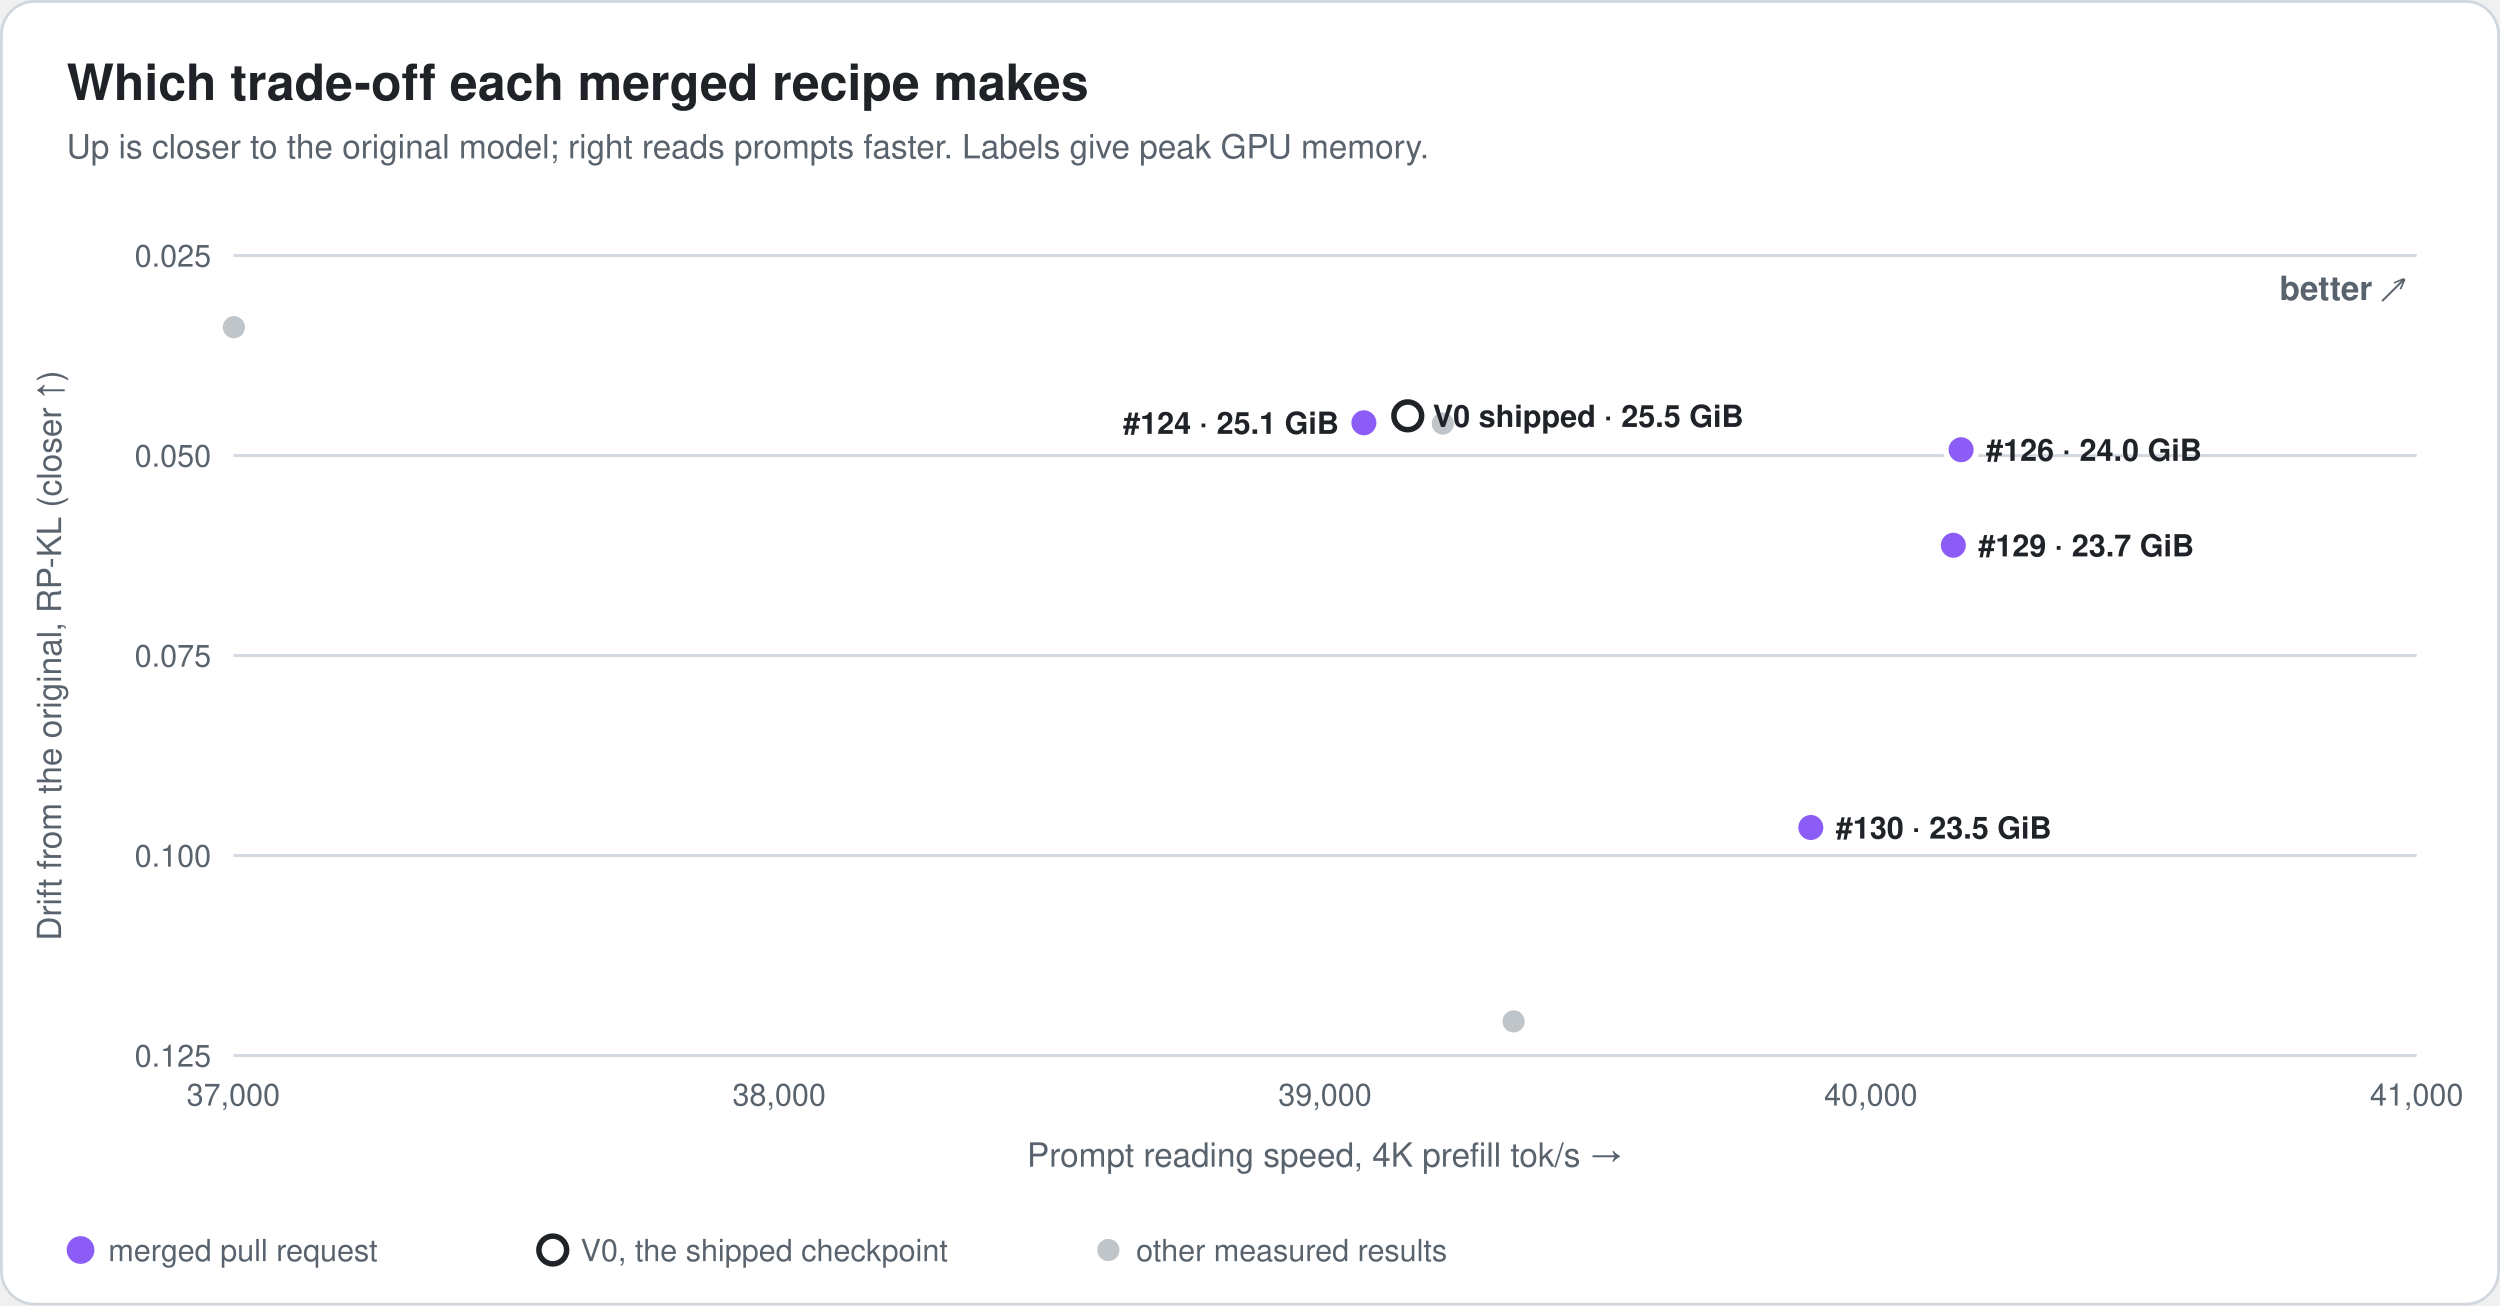
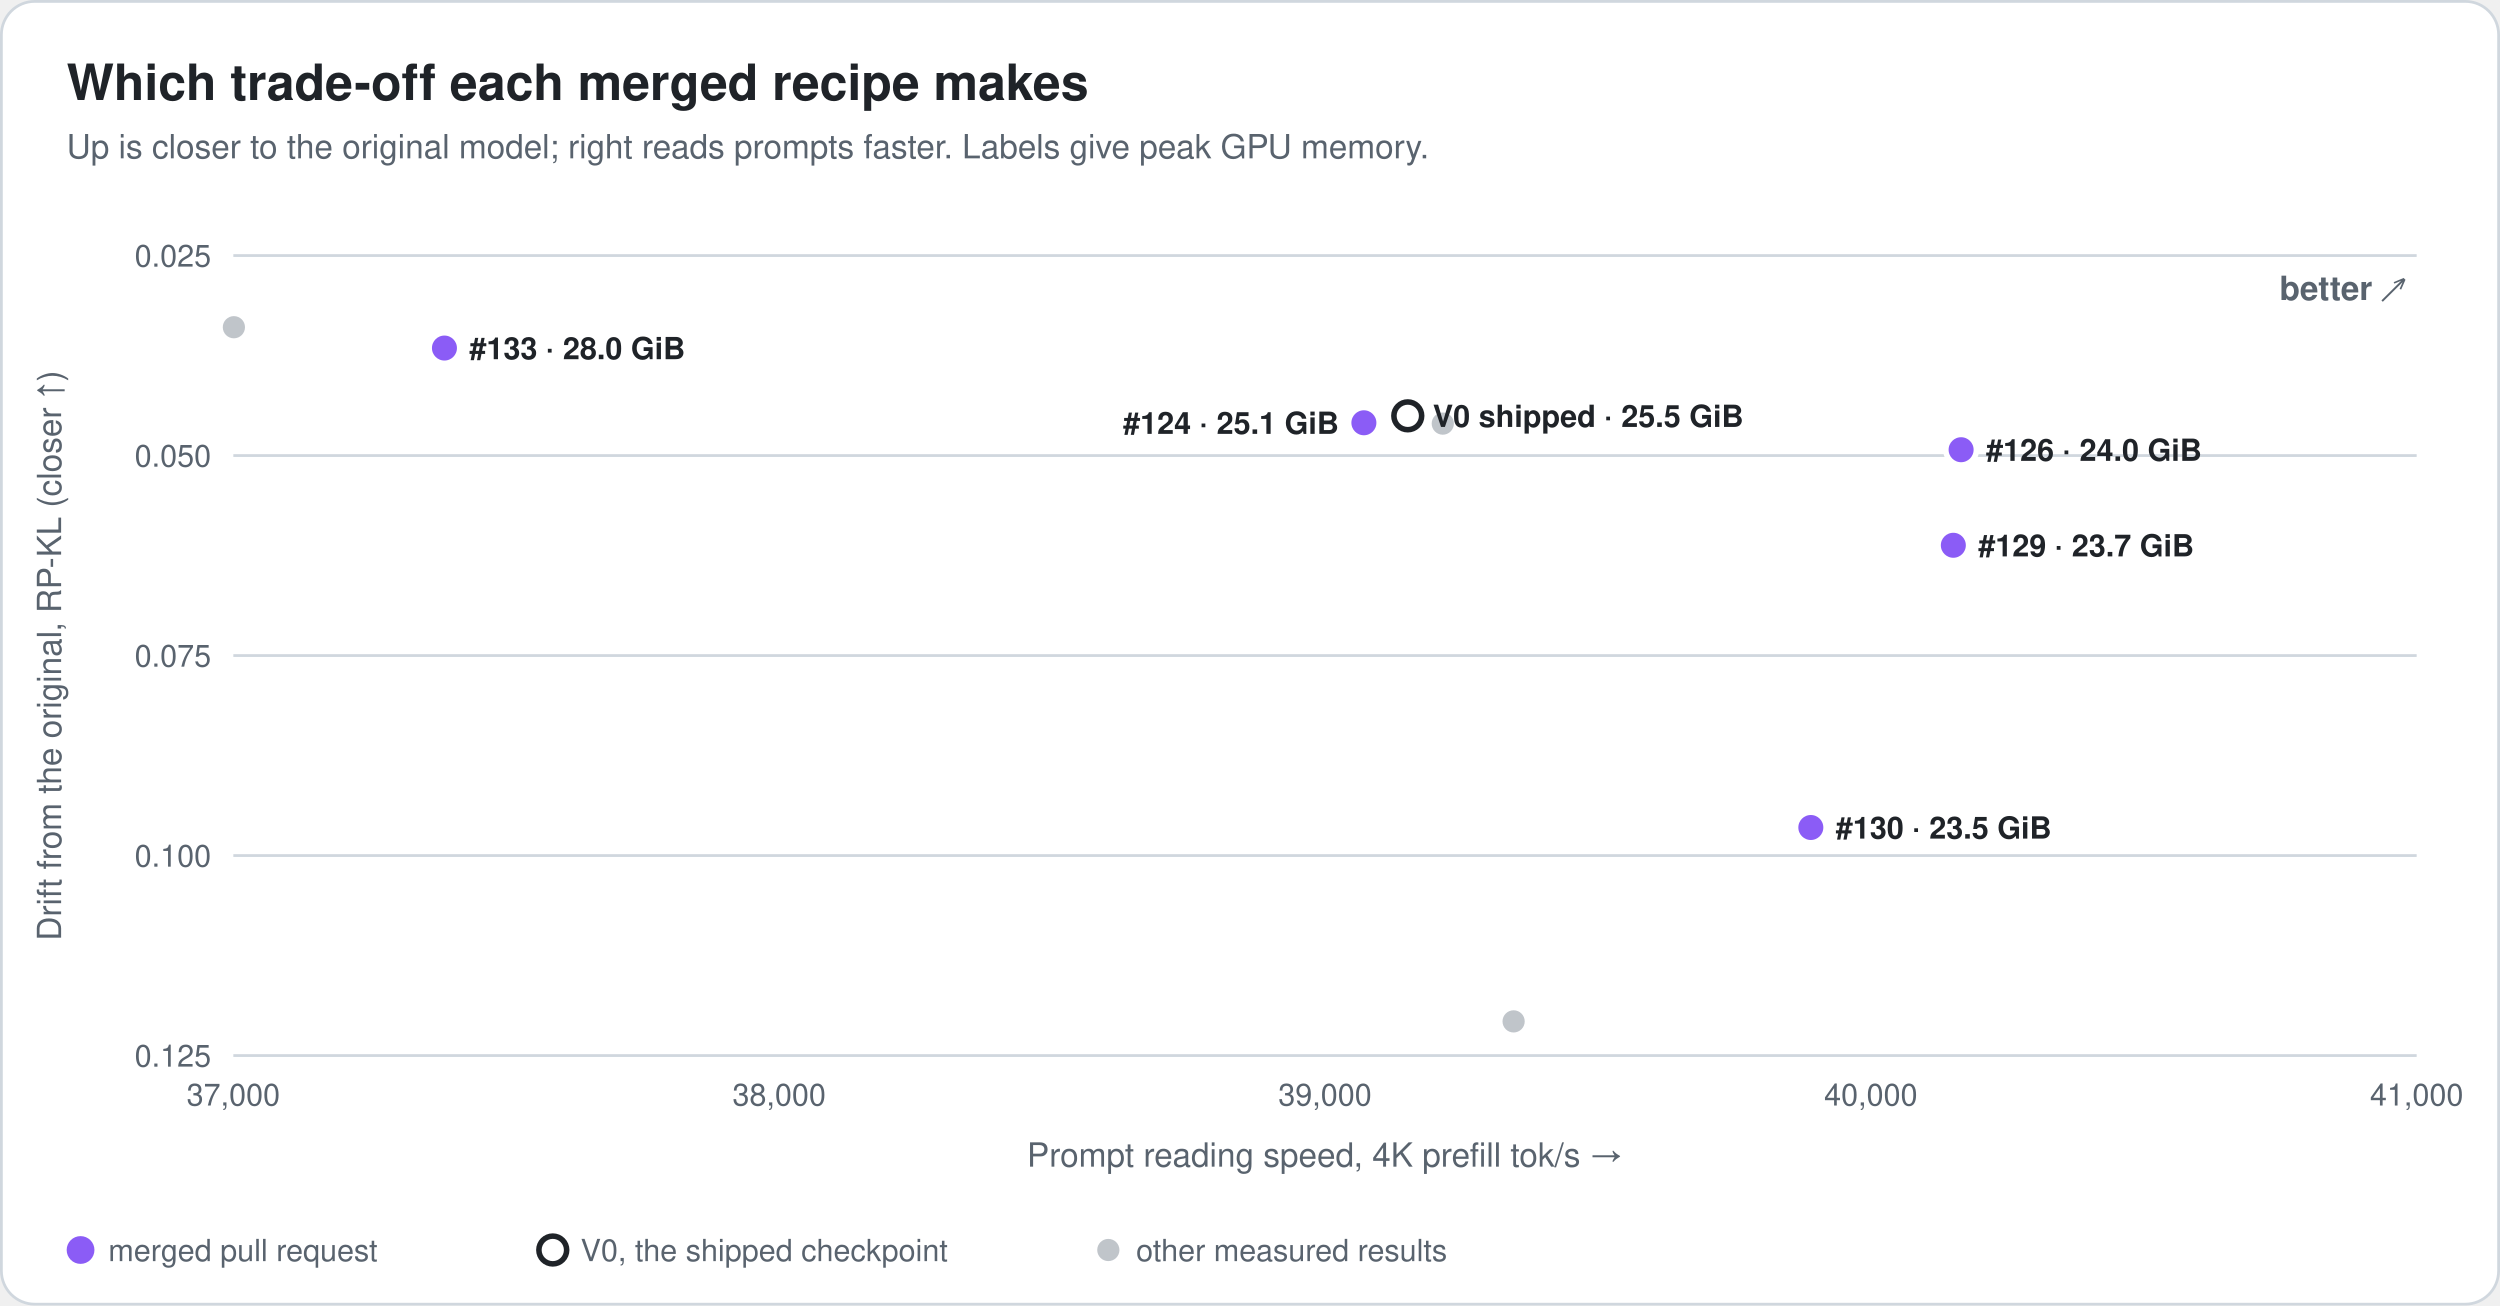
- <svg xmlns="http://www.w3.org/2000/svg" width="900" height="470" viewBox="0 0 900 470" font-family="-apple-system,BlinkMacSystemFont,'Segoe UI',Helvetica,Arial,sans-serif" role="img" aria-label="Trade-offs of 4 merged recipes against the shipped checkpoint">
+ <svg xmlns="http://www.w3.org/2000/svg" width="900" height="470" viewBox="0 0 900 470" font-family="-apple-system,BlinkMacSystemFont,'Segoe UI',Helvetica,Arial,sans-serif" role="img" aria-label="Trade-offs of 5 merged recipes against the shipped checkpoint">
  <style>
.bg{fill:#ffffff;stroke:#d0d7de}.t{fill:#1f2328}.m{fill:#59636e}.rule{stroke:#d0d7de}.ring{stroke:#ffffff}
.acc{fill:#8b5cf6}.accl{stroke:#8b5cf6}.wash{fill:#8b5cf6;fill-opacity:.1}.gry{fill:#8c959f}.rej{fill:#d03b3b}.track{fill:#eaeef2}.tk{stroke:#1f2328}
@media (prefers-color-scheme: dark){
.bg{fill:#0d1117;stroke:#30363d}.t{fill:#e6edf3}.m{fill:#9198a1}.rule{stroke:#30363d}.ring{stroke:#0d1117}
.acc{fill:#9a75f8}.accl{stroke:#9a75f8}.wash{fill:#9a75f8;fill-opacity:.14}.gry{fill:#9198a1}.rej{fill:#e5534b}.track{fill:#21262d}.tk{stroke:#e6edf3}}
</style>
  <rect class="bg" x="0.5" y="0.5" width="899" height="469" rx="12" />
  <text x="24.0" y="36.0" class="t" font-size="18" font-weight="600" text-anchor="start">Which trade-off each merged recipe makes</text>
  <text x="24.0" y="57.0" class="m" font-size="12" font-weight="400" text-anchor="start">Up is closer to the original model; right reads prompts faster. Labels give peak GPU memory.</text>
  <line class="rule" x1="84" x2="870" y1="92.0" y2="92.0" stroke-width="1" />
  <text x="76.0" y="96.0" class="m" font-size="11" font-weight="400" text-anchor="end">0.025</text>
  <line class="rule" x1="84" x2="870" y1="164.0" y2="164.0" stroke-width="1" />
  <text x="76.0" y="168.0" class="m" font-size="11" font-weight="400" text-anchor="end">0.050</text>
  <line class="rule" x1="84" x2="870" y1="236.0" y2="236.0" stroke-width="1" />
  <text x="76.0" y="240.0" class="m" font-size="11" font-weight="400" text-anchor="end">0.075</text>
  <line class="rule" x1="84" x2="870" y1="308.0" y2="308.0" stroke-width="1" />
  <text x="76.0" y="312.0" class="m" font-size="11" font-weight="400" text-anchor="end">0.100</text>
  <line class="rule" x1="84" x2="870" y1="380.0" y2="380.0" stroke-width="1" />
  <text x="76.0" y="384.0" class="m" font-size="11" font-weight="400" text-anchor="end">0.125</text>
  <text x="84.0" y="398.0" class="m" font-size="11" font-weight="400" text-anchor="middle">37,000</text>
  <text x="280.5" y="398.0" class="m" font-size="11" font-weight="400" text-anchor="middle">38,000</text>
  <text x="477.0" y="398.0" class="m" font-size="11" font-weight="400" text-anchor="middle">39,000</text>
  <text x="673.5" y="398.0" class="m" font-size="11" font-weight="400" text-anchor="middle">40,000</text>
  <text x="870.0" y="398.0" class="m" font-size="11" font-weight="400" text-anchor="middle">41,000</text>
  <text x="477.0" y="420.0" class="m" font-size="12" font-weight="400" text-anchor="middle">Prompt reading speed, 4K prefill tok/s →</text>
  <text x="22" y="236.0" class="m" font-size="12" text-anchor="middle" transform="rotate(-90 22 236.0)">Drift from the original, RP-KL (closer ↑)</text>
  <text x="866.0" y="108.0" class="m" font-size="12" font-weight="600" text-anchor="end">better ↗</text>
  <circle class="gry" cx="519.4" cy="152.5" r="4" opacity=".55" />
  <circle class="gry" cx="544.9" cy="367.7" r="4" opacity=".55" />
  <circle class="gry" cx="84.2" cy="117.8" r="4" opacity=".55" />
  <circle class="tk" cx="506.8" cy="149.7" r="5" fill="none" stroke-width="2" />
  <circle class="acc ring" cx="651.9" cy="297.9" r="5.5" stroke-width="2" />
  <circle class="acc ring" cx="703.2" cy="196.3" r="5.5" stroke-width="2" />
  <circle class="acc ring" cx="706.0" cy="161.9" r="5.5" stroke-width="2" />
+   <circle class="acc ring" cx="160.0" cy="125.3" r="5.5" stroke-width="2" />
  <circle class="acc ring" cx="491.0" cy="152.2" r="5.5" stroke-width="2" />
  <text x="515.8" y="153.7" class="t" font-size="11" font-weight="600" text-anchor="start">V0 shipped · 25.5 GiB</text>
+   <text x="169.0" y="129.3" class="t" font-size="11" font-weight="600" text-anchor="start">#133 · 28.0 GiB</text>
  <text x="482.0" y="156.2" class="t" font-size="11" font-weight="600" text-anchor="end">#124 · 25.1 GiB</text>
  <text x="715.0" y="165.9" class="t" font-size="11" font-weight="600" text-anchor="start">#126 · 24.0 GiB</text>
  <text x="712.2" y="200.3" class="t" font-size="11" font-weight="600" text-anchor="start">#129 · 23.7 GiB</text>
  <text x="660.9" y="301.9" class="t" font-size="11" font-weight="600" text-anchor="start">#130 · 23.5 GiB</text>
  <circle class="acc" cx="29" cy="450" r="5" />
  <text x="39.0" y="454.0" class="m" font-size="11" font-weight="400" text-anchor="start">merged pull request</text>
  <circle class="tk" cx="199" cy="450" r="5" fill="none" stroke-width="2" />
  <text x="209.0" y="454.0" class="m" font-size="11" font-weight="400" text-anchor="start">V0, the shipped checkpoint</text>
  <circle class="gry" cx="399" cy="450" r="4" opacity=".55" />
  <text x="409.0" y="454.0" class="m" font-size="11" font-weight="400" text-anchor="start">other measured results</text>
</svg>
